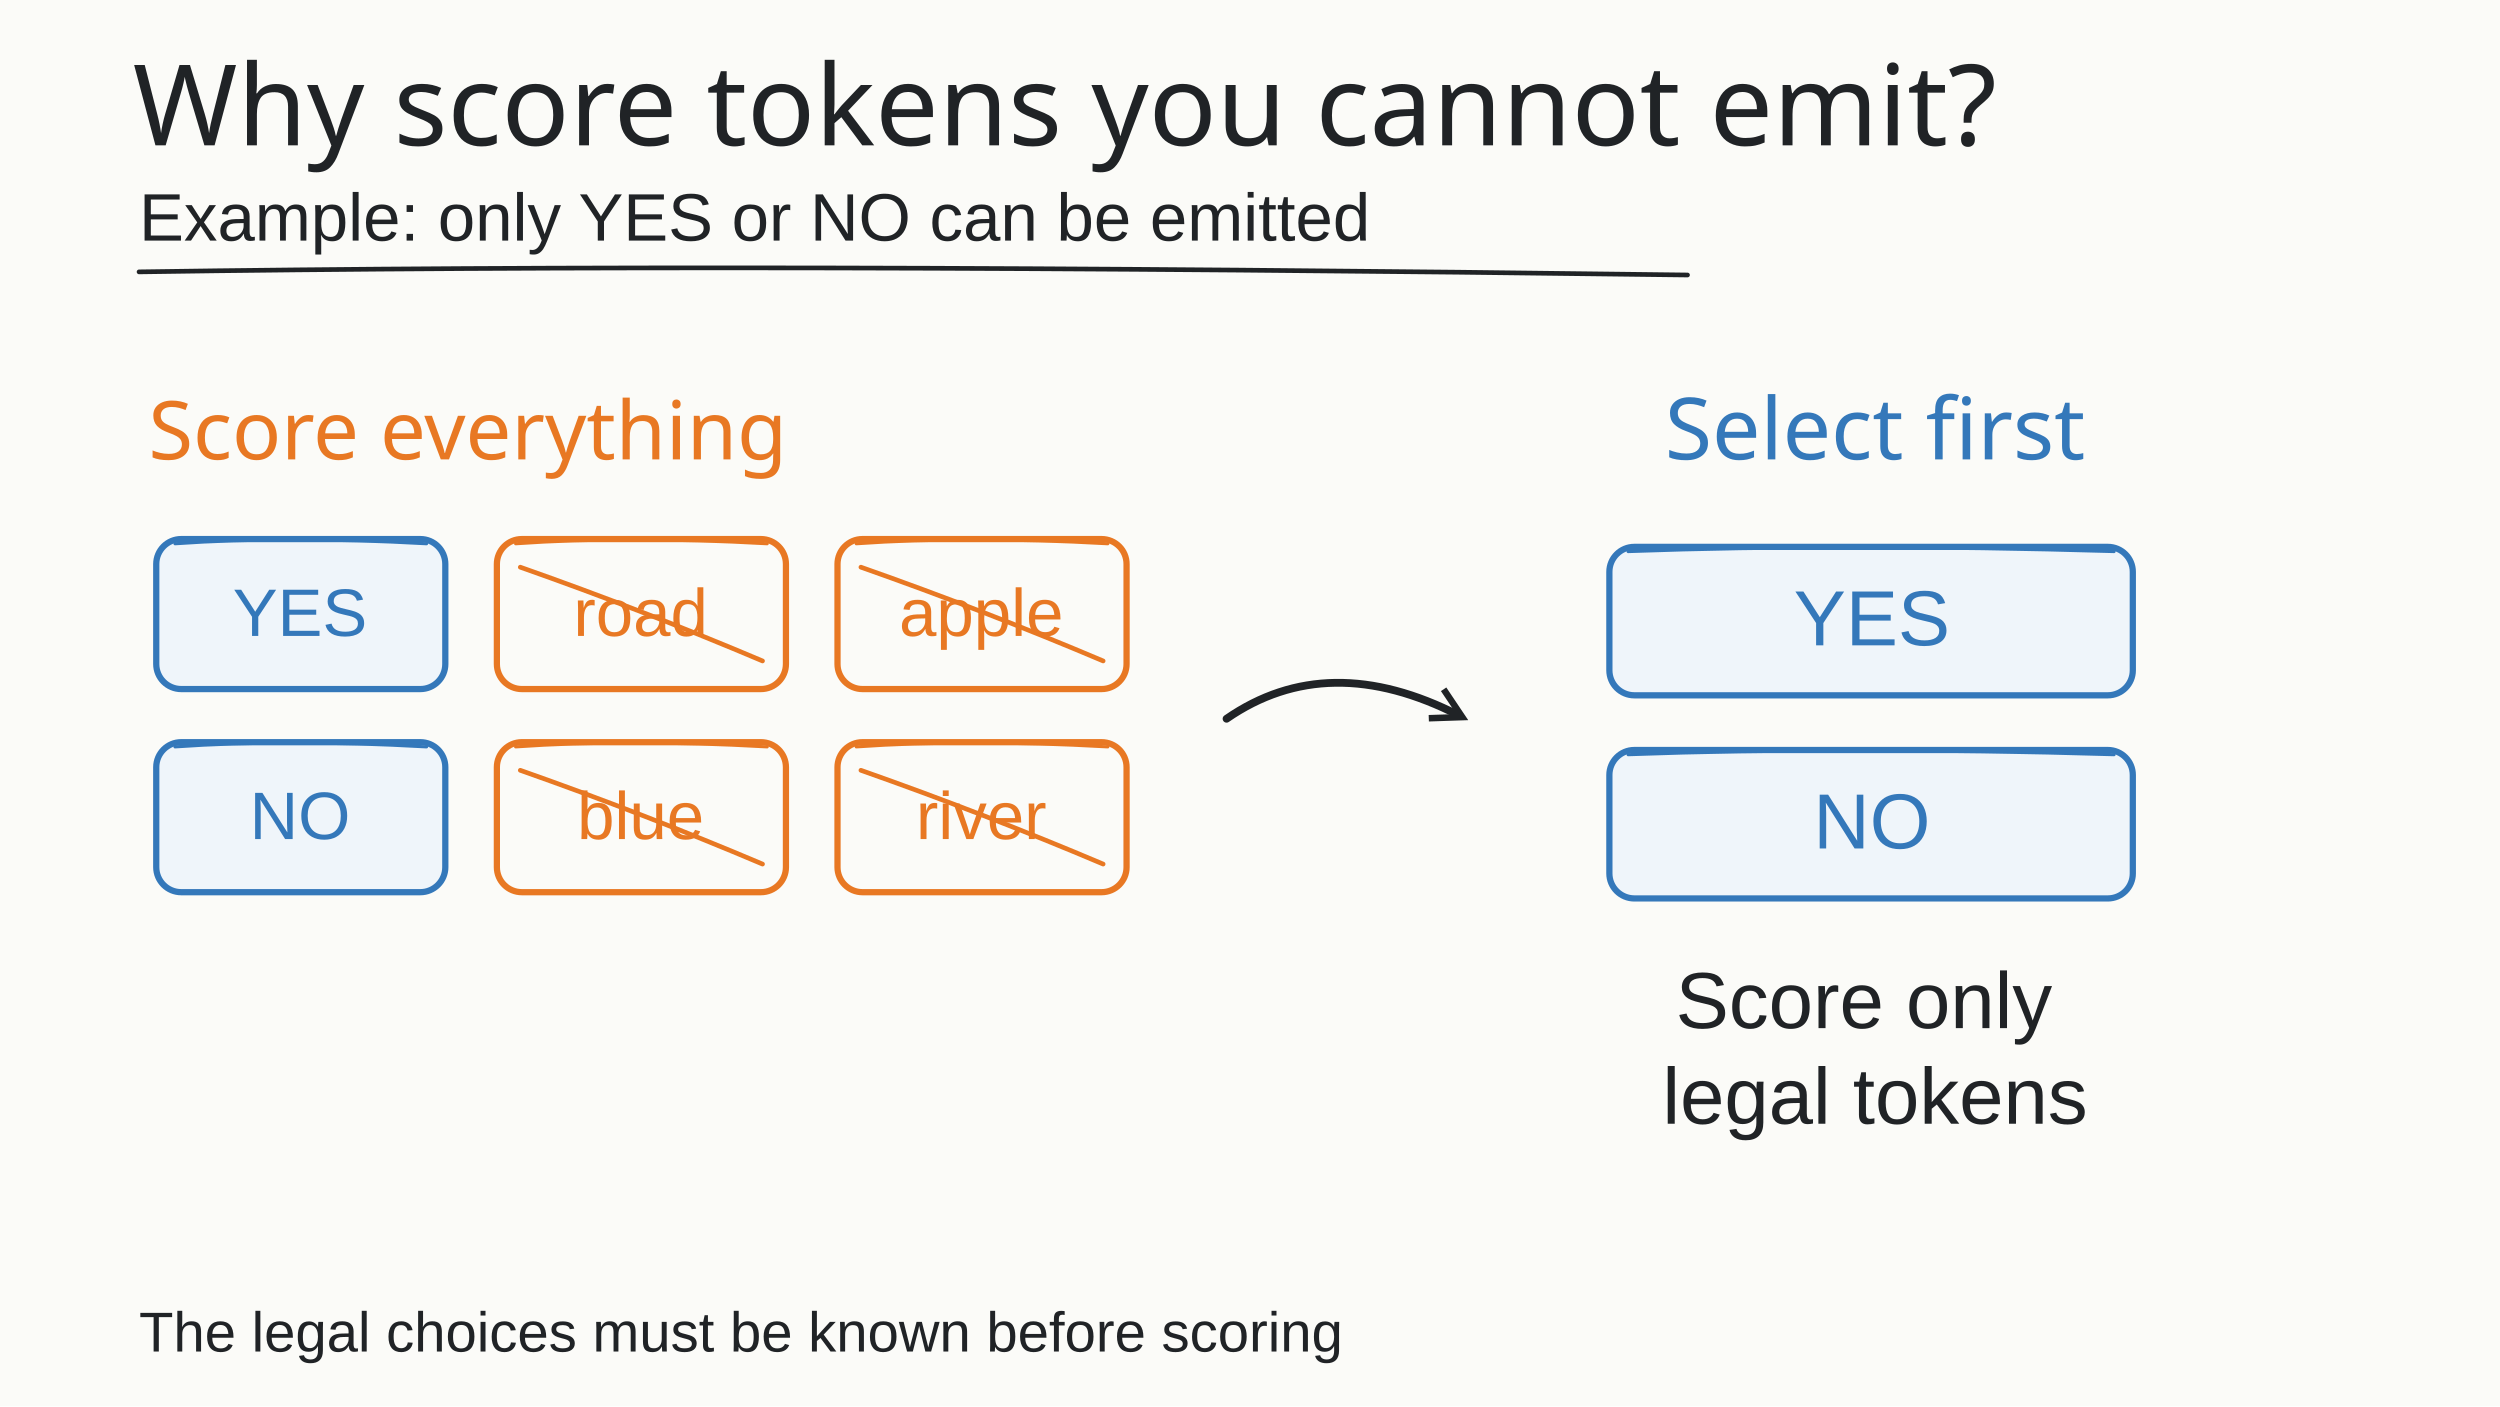
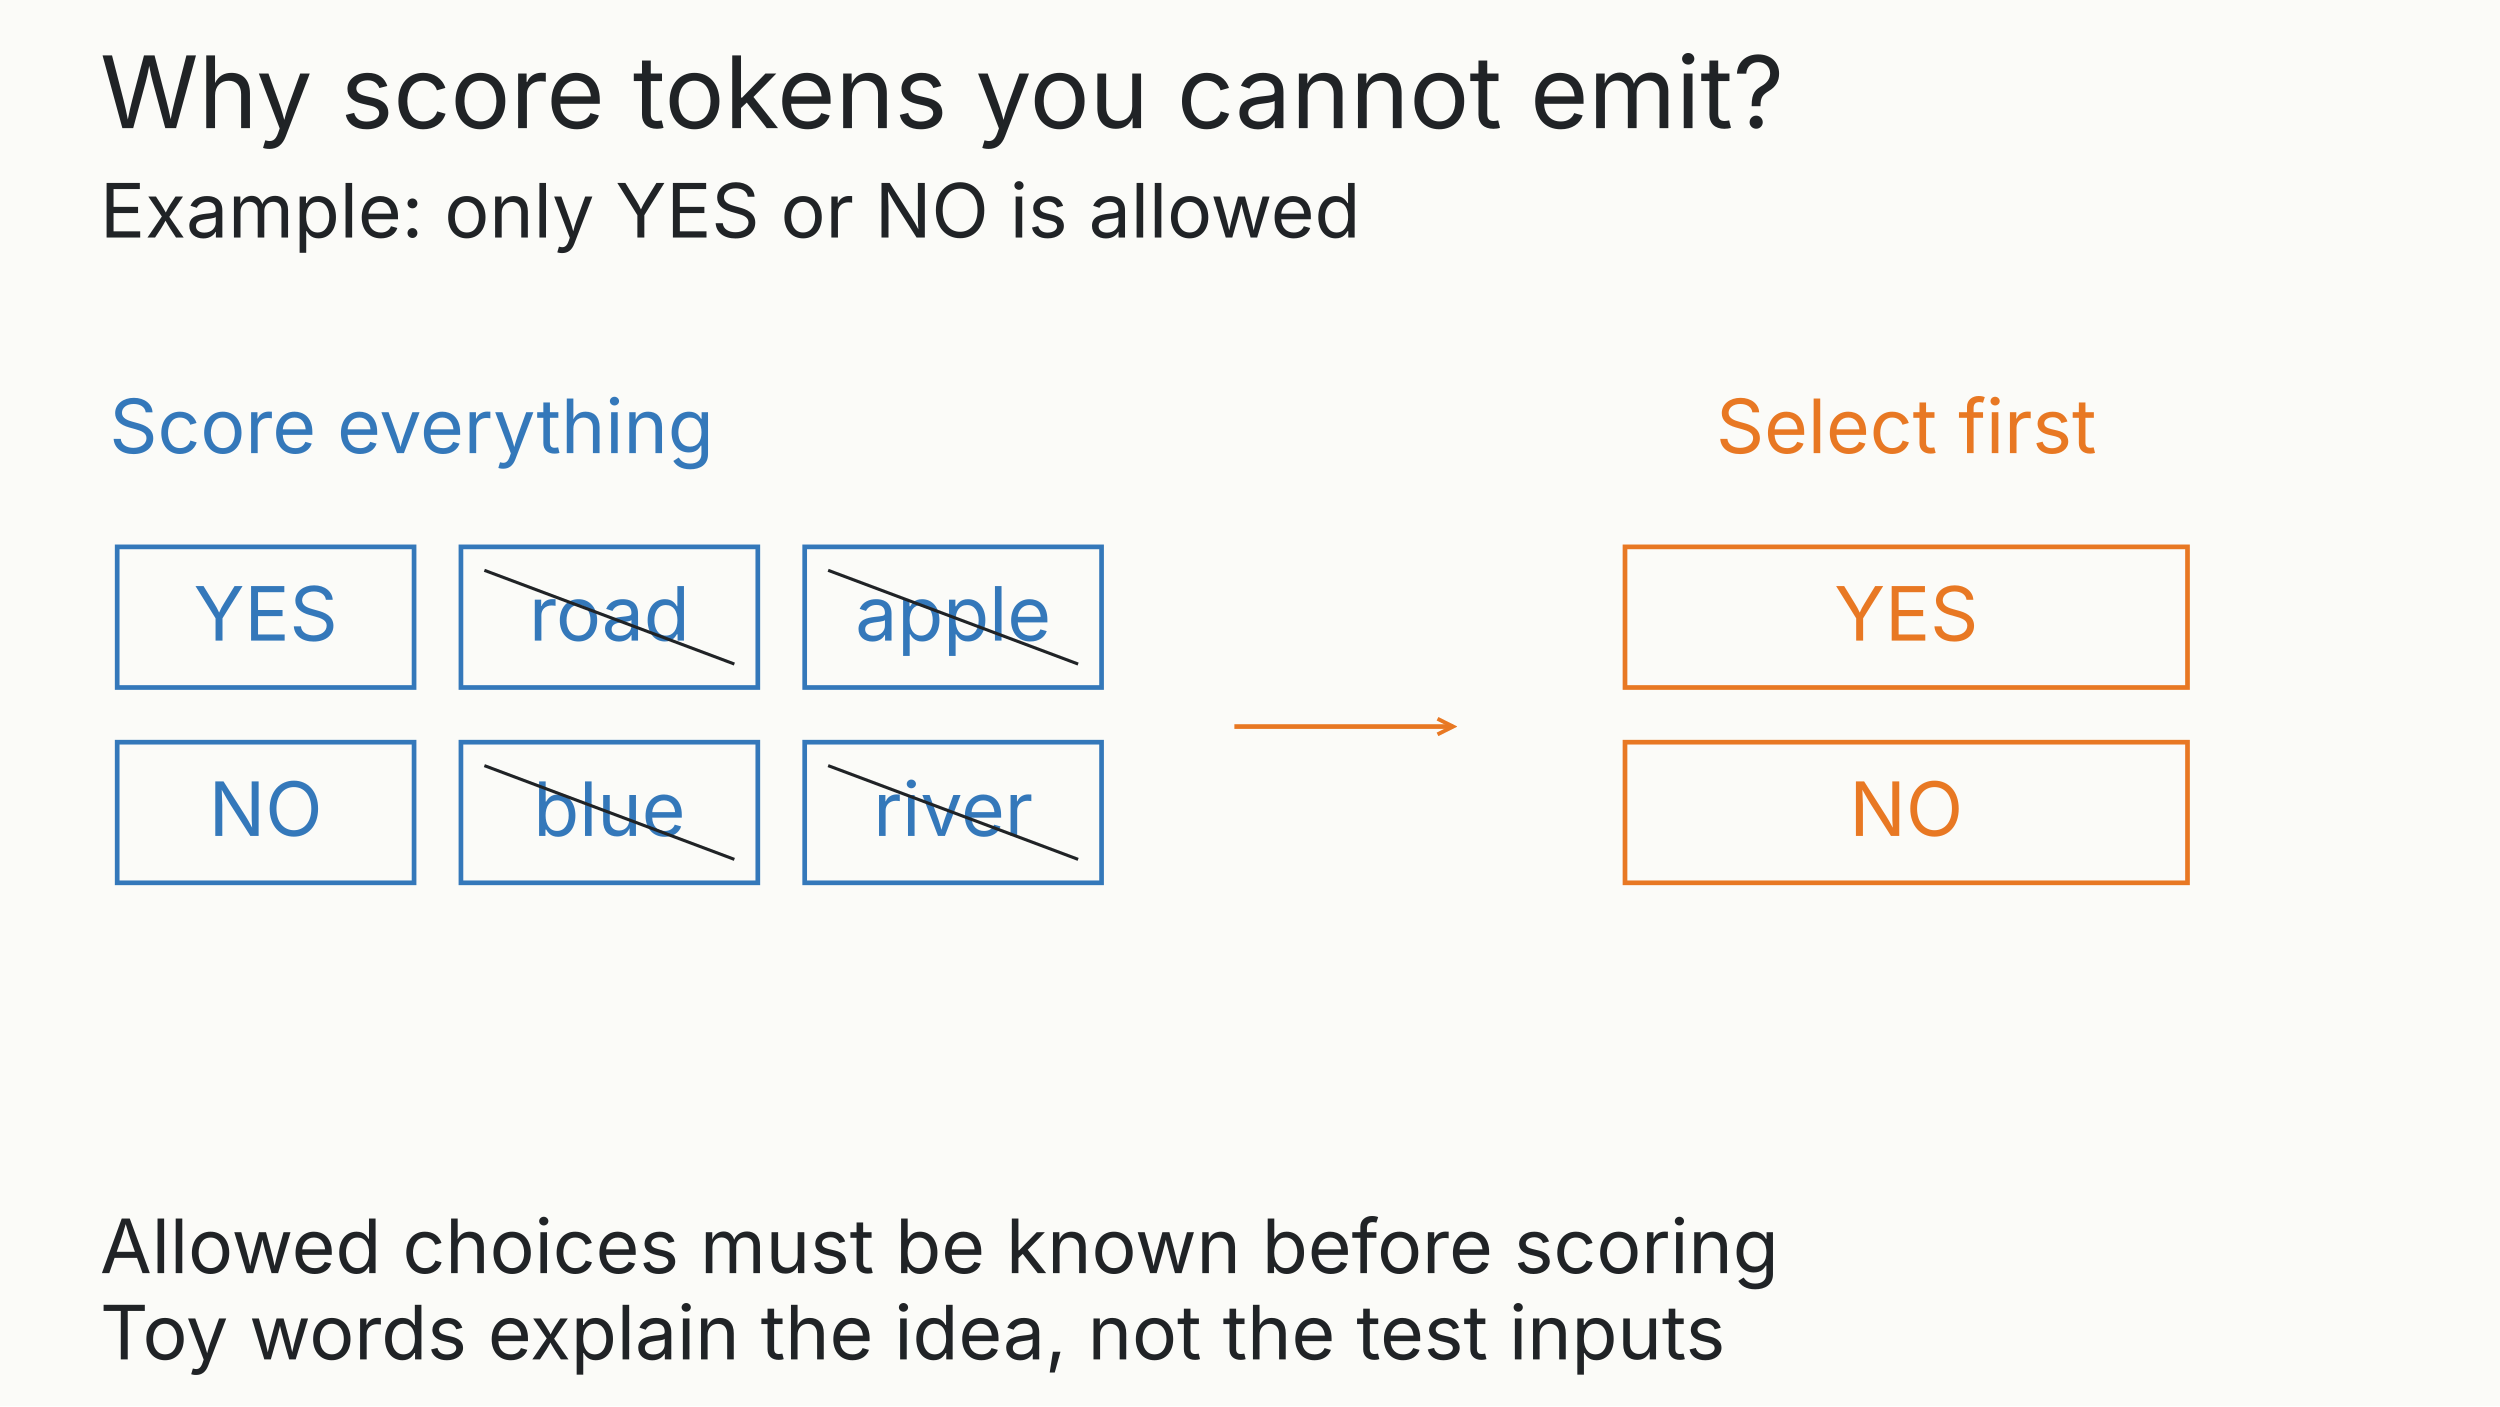
<svg xmlns="http://www.w3.org/2000/svg" width="1600" height="900" viewBox="0 0 1600 900">
  <rect width="100%" height="100%" fill="#FBFBF8" />
  <defs>
-     <marker id="arrow" viewBox="0 0 12 12" refX="9" refY="6" markerWidth="5" markerHeight="5" orient="auto">
-       <path d="M1 1 L10 6 L1 11" fill="none" stroke="context-stroke" stroke-width="2" />
+     <marker id="arrow" viewBox="0 0 12 12" refX="10" refY="6" markerWidth="5" markerHeight="5" orient="auto">
+       <path d="M2 2 L10 6 L2 10" fill="none" stroke="context-stroke" stroke-width="2" />
    </marker>
-     <pattern id="hatch" width="18" height="18" patternUnits="userSpaceOnUse">
-       <path d="M-4 18 L18 -4 M8 26 L26 8" stroke="#E87823" stroke-width="2" opacity=".35" />
-     </pattern>
  </defs>
-   <text x="85" y="93" font-family="Bradley Hand" font-size="72" fill="#202326" text-anchor="start" font-weight="normal">
-     <tspan x="85" dy="0">Why score tokens you cannot emit?</tspan>
-   </text>
-   <text x="89" y="154" font-family="Arial, Helvetica, sans-serif" font-size="43" fill="#202326" text-anchor="start" font-weight="normal">
-     <tspan x="89" dy="0">Example: only YES or NO can be emitted</tspan>
-   </text>
-   <path d="M89 174.0 Q480 168.0 1080 176.0" fill="none" stroke="#202326" stroke-width="3" stroke-linecap="round" stroke-linejoin="round" />
-   <text x="95" y="294" font-family="Bradley Hand" font-size="52" fill="#E87823" text-anchor="start" font-weight="normal">
-     <tspan x="95" dy="0">Score everything</tspan>
-   </text>
-   <rect x="100" y="345" width="185" height="96" rx="16" fill="#EFF5FA" stroke="#3478BA" stroke-width="4" />
-   <path d="M112 348 Q183.25 343 273 348" fill="none" stroke="#3478BA" stroke-width="2" stroke-linecap="round" stroke-linejoin="round" />
-   <text x="192" y="407" font-family="Arial, Helvetica, sans-serif" font-size="43" fill="#3478BA" text-anchor="middle" font-weight="normal">
-     <tspan x="192" dy="0">YES</tspan>
-   </text>
-   <rect x="318" y="345" width="185" height="96" rx="16" fill="#FBFBF8" stroke="#E87823" stroke-width="4" />
-   <path d="M330 348 Q401.25 343 491 348" fill="none" stroke="#E87823" stroke-width="2" stroke-linecap="round" stroke-linejoin="round" />
-   <text x="410" y="407" font-family="Arial, Helvetica, sans-serif" font-size="43" fill="#E87823" text-anchor="middle" font-weight="normal">
-     <tspan x="410" dy="0">road</tspan>
-   </text>
-   <path d="M333 363 Q412.5 391.0 488 423" fill="none" stroke="#E87823" stroke-width="3" stroke-linecap="round" stroke-linejoin="round" />
-   <rect x="536" y="345" width="185" height="96" rx="16" fill="#FBFBF8" stroke="#E87823" stroke-width="4" />
-   <path d="M548 348 Q619.25 343 709 348" fill="none" stroke="#E87823" stroke-width="2" stroke-linecap="round" stroke-linejoin="round" />
-   <text x="628" y="407" font-family="Arial, Helvetica, sans-serif" font-size="43" fill="#E87823" text-anchor="middle" font-weight="normal">
-     <tspan x="628" dy="0">apple</tspan>
-   </text>
-   <path d="M551 363 Q630.5 391.0 706 423" fill="none" stroke="#E87823" stroke-width="3" stroke-linecap="round" stroke-linejoin="round" />
-   <rect x="100" y="475" width="185" height="96" rx="16" fill="#EFF5FA" stroke="#3478BA" stroke-width="4" />
-   <path d="M112 478 Q183.25 473 273 478" fill="none" stroke="#3478BA" stroke-width="2" stroke-linecap="round" stroke-linejoin="round" />
-   <text x="192" y="537" font-family="Arial, Helvetica, sans-serif" font-size="43" fill="#3478BA" text-anchor="middle" font-weight="normal">
-     <tspan x="192" dy="0">NO</tspan>
-   </text>
-   <rect x="318" y="475" width="185" height="96" rx="16" fill="#FBFBF8" stroke="#E87823" stroke-width="4" />
-   <path d="M330 478 Q401.25 473 491 478" fill="none" stroke="#E87823" stroke-width="2" stroke-linecap="round" stroke-linejoin="round" />
-   <text x="410" y="537" font-family="Arial, Helvetica, sans-serif" font-size="43" fill="#E87823" text-anchor="middle" font-weight="normal">
-     <tspan x="410" dy="0">blue</tspan>
-   </text>
-   <path d="M333 493 Q412.5 521.0 488 553" fill="none" stroke="#E87823" stroke-width="3" stroke-linecap="round" stroke-linejoin="round" />
-   <rect x="536" y="475" width="185" height="96" rx="16" fill="#FBFBF8" stroke="#E87823" stroke-width="4" />
-   <path d="M548 478 Q619.25 473 709 478" fill="none" stroke="#E87823" stroke-width="2" stroke-linecap="round" stroke-linejoin="round" />
-   <text x="628" y="537" font-family="Arial, Helvetica, sans-serif" font-size="43" fill="#E87823" text-anchor="middle" font-weight="normal">
-     <tspan x="628" dy="0">river</tspan>
-   </text>
-   <path d="M551 493 Q630.5 521.0 706 553" fill="none" stroke="#E87823" stroke-width="3" stroke-linecap="round" stroke-linejoin="round" />
-   <path d="M785 460 Q850 415 934 458" fill="none" stroke="#202326" stroke-width="5" stroke-linecap="round" stroke-linejoin="round" marker-end="url(#arrow)" />
-   <text x="1200" y="294" font-family="Bradley Hand" font-size="55" fill="#3478BA" text-anchor="middle" font-weight="normal">
-     <tspan x="1200" dy="0">Select first</tspan>
-   </text>
-   <rect x="1030" y="350" width="335" height="95" rx="16" fill="#EFF5FA" stroke="#3478BA" stroke-width="4" />
-   <path d="M1042 353 Q1180.75 348 1353 353" fill="none" stroke="#3478BA" stroke-width="2" stroke-linecap="round" stroke-linejoin="round" />
-   <text x="1198" y="413" font-family="Arial, Helvetica, sans-serif" font-size="50" fill="#3478BA" text-anchor="middle" font-weight="normal">
-     <tspan x="1198" dy="0">YES</tspan>
-   </text>
-   <rect x="1030" y="480" width="335" height="95" rx="16" fill="#EFF5FA" stroke="#3478BA" stroke-width="4" />
-   <path d="M1042 483 Q1180.75 478 1353 483" fill="none" stroke="#3478BA" stroke-width="2" stroke-linecap="round" stroke-linejoin="round" />
-   <text x="1198" y="543" font-family="Arial, Helvetica, sans-serif" font-size="50" fill="#3478BA" text-anchor="middle" font-weight="normal">
-     <tspan x="1198" dy="0">NO</tspan>
-   </text>
-   <text x="1200" y="658" font-family="Arial, Helvetica, sans-serif" font-size="51" fill="#202326" text-anchor="middle" font-weight="normal">
-     <tspan x="1200" dy="0">Score only</tspan>
-     <tspan x="1200" dy="61.2">legal tokens</tspan>
-   </text>
-   <text x="89" y="865.0" font-family="Arial, Helvetica, sans-serif" font-size="36" fill="#202326" text-anchor="start" font-weight="normal">
-     <tspan x="89" dy="0">The legal choices must be known before scoring</tspan>
-   </text>
+   <text x="64" y="82.0" font-family="Inter" font-size="64" font-weight="400" font-style="normal" fill="#202326" text-anchor="start">Why score tokens you cannot emit?</text>
+   <text x="64" y="152.0" font-family="Inter" font-size="48" font-weight="400" font-style="normal" fill="#202326" text-anchor="start">Example: only YES or NO is allowed</text>
+   <text x="70" y="290.0" font-family="Inter" font-size="48" font-weight="400" font-style="normal" fill="#3478BA" text-anchor="start">Score everything</text>
+   <rect x="75" y="350" width="190" height="90" rx="0" fill="none" stroke="#3478BA" stroke-width="3" />
+   <text x="170" y="410.0" font-family="Inter" font-size="48" font-weight="400" font-style="normal" fill="#3478BA" text-anchor="middle">YES</text>
+   <rect x="295" y="350" width="190" height="90" rx="0" fill="none" stroke="#3478BA" stroke-width="3" />
+   <text x="390" y="410.0" font-family="Inter" font-size="48" font-weight="400" font-style="normal" fill="#3478BA" text-anchor="middle">road</text>
+   <line x1="310" y1="365" x2="470" y2="425" stroke="#202326" stroke-width="2" />
+   <rect x="515" y="350" width="190" height="90" rx="0" fill="none" stroke="#3478BA" stroke-width="3" />
+   <text x="610" y="410.0" font-family="Inter" font-size="48" font-weight="400" font-style="normal" fill="#3478BA" text-anchor="middle">apple</text>
+   <line x1="530" y1="365" x2="690" y2="425" stroke="#202326" stroke-width="2" />
+   <rect x="75" y="475" width="190" height="90" rx="0" fill="none" stroke="#3478BA" stroke-width="3" />
+   <text x="170" y="535.0" font-family="Inter" font-size="48" font-weight="400" font-style="normal" fill="#3478BA" text-anchor="middle">NO</text>
+   <rect x="295" y="475" width="190" height="90" rx="0" fill="none" stroke="#3478BA" stroke-width="3" />
+   <text x="390" y="535.0" font-family="Inter" font-size="48" font-weight="400" font-style="normal" fill="#3478BA" text-anchor="middle">blue</text>
+   <line x1="310" y1="490" x2="470" y2="550" stroke="#202326" stroke-width="2" />
+   <rect x="515" y="475" width="190" height="90" rx="0" fill="none" stroke="#3478BA" stroke-width="3" />
+   <text x="610" y="535.0" font-family="Inter" font-size="48" font-weight="400" font-style="normal" fill="#3478BA" text-anchor="middle">river</text>
+   <line x1="530" y1="490" x2="690" y2="550" stroke="#202326" stroke-width="2" />
+   <line x1="790" y1="465" x2="930" y2="465" stroke="#E87823" stroke-width="3" marker-end="url(#arrow)" />
+   <text x="1220" y="290.0" font-family="Inter" font-size="48" font-weight="400" font-style="normal" fill="#E87823" text-anchor="middle">Select first</text>
+   <rect x="1040" y="350" width="360" height="90" rx="0" fill="none" stroke="#E87823" stroke-width="3" />
+   <text x="1220" y="410.0" font-family="Inter" font-size="48" font-weight="400" font-style="normal" fill="#E87823" text-anchor="middle">YES</text>
+   <rect x="1040" y="475" width="360" height="90" rx="0" fill="none" stroke="#E87823" stroke-width="3" />
+   <text x="1220" y="535.0" font-family="Inter" font-size="48" font-weight="400" font-style="normal" fill="#E87823" text-anchor="middle">NO</text>
+   <text x="64" y="814.8" font-family="Inter" font-size="48" font-weight="400" font-style="normal" fill="#202326" text-anchor="start">Allowed choices must be known before scoring</text>
+   <text x="64" y="870.0" font-family="Inter" font-size="48" font-weight="400" font-style="normal" fill="#202326" text-anchor="start">Toy words explain the idea, not the test inputs</text>
</svg>
